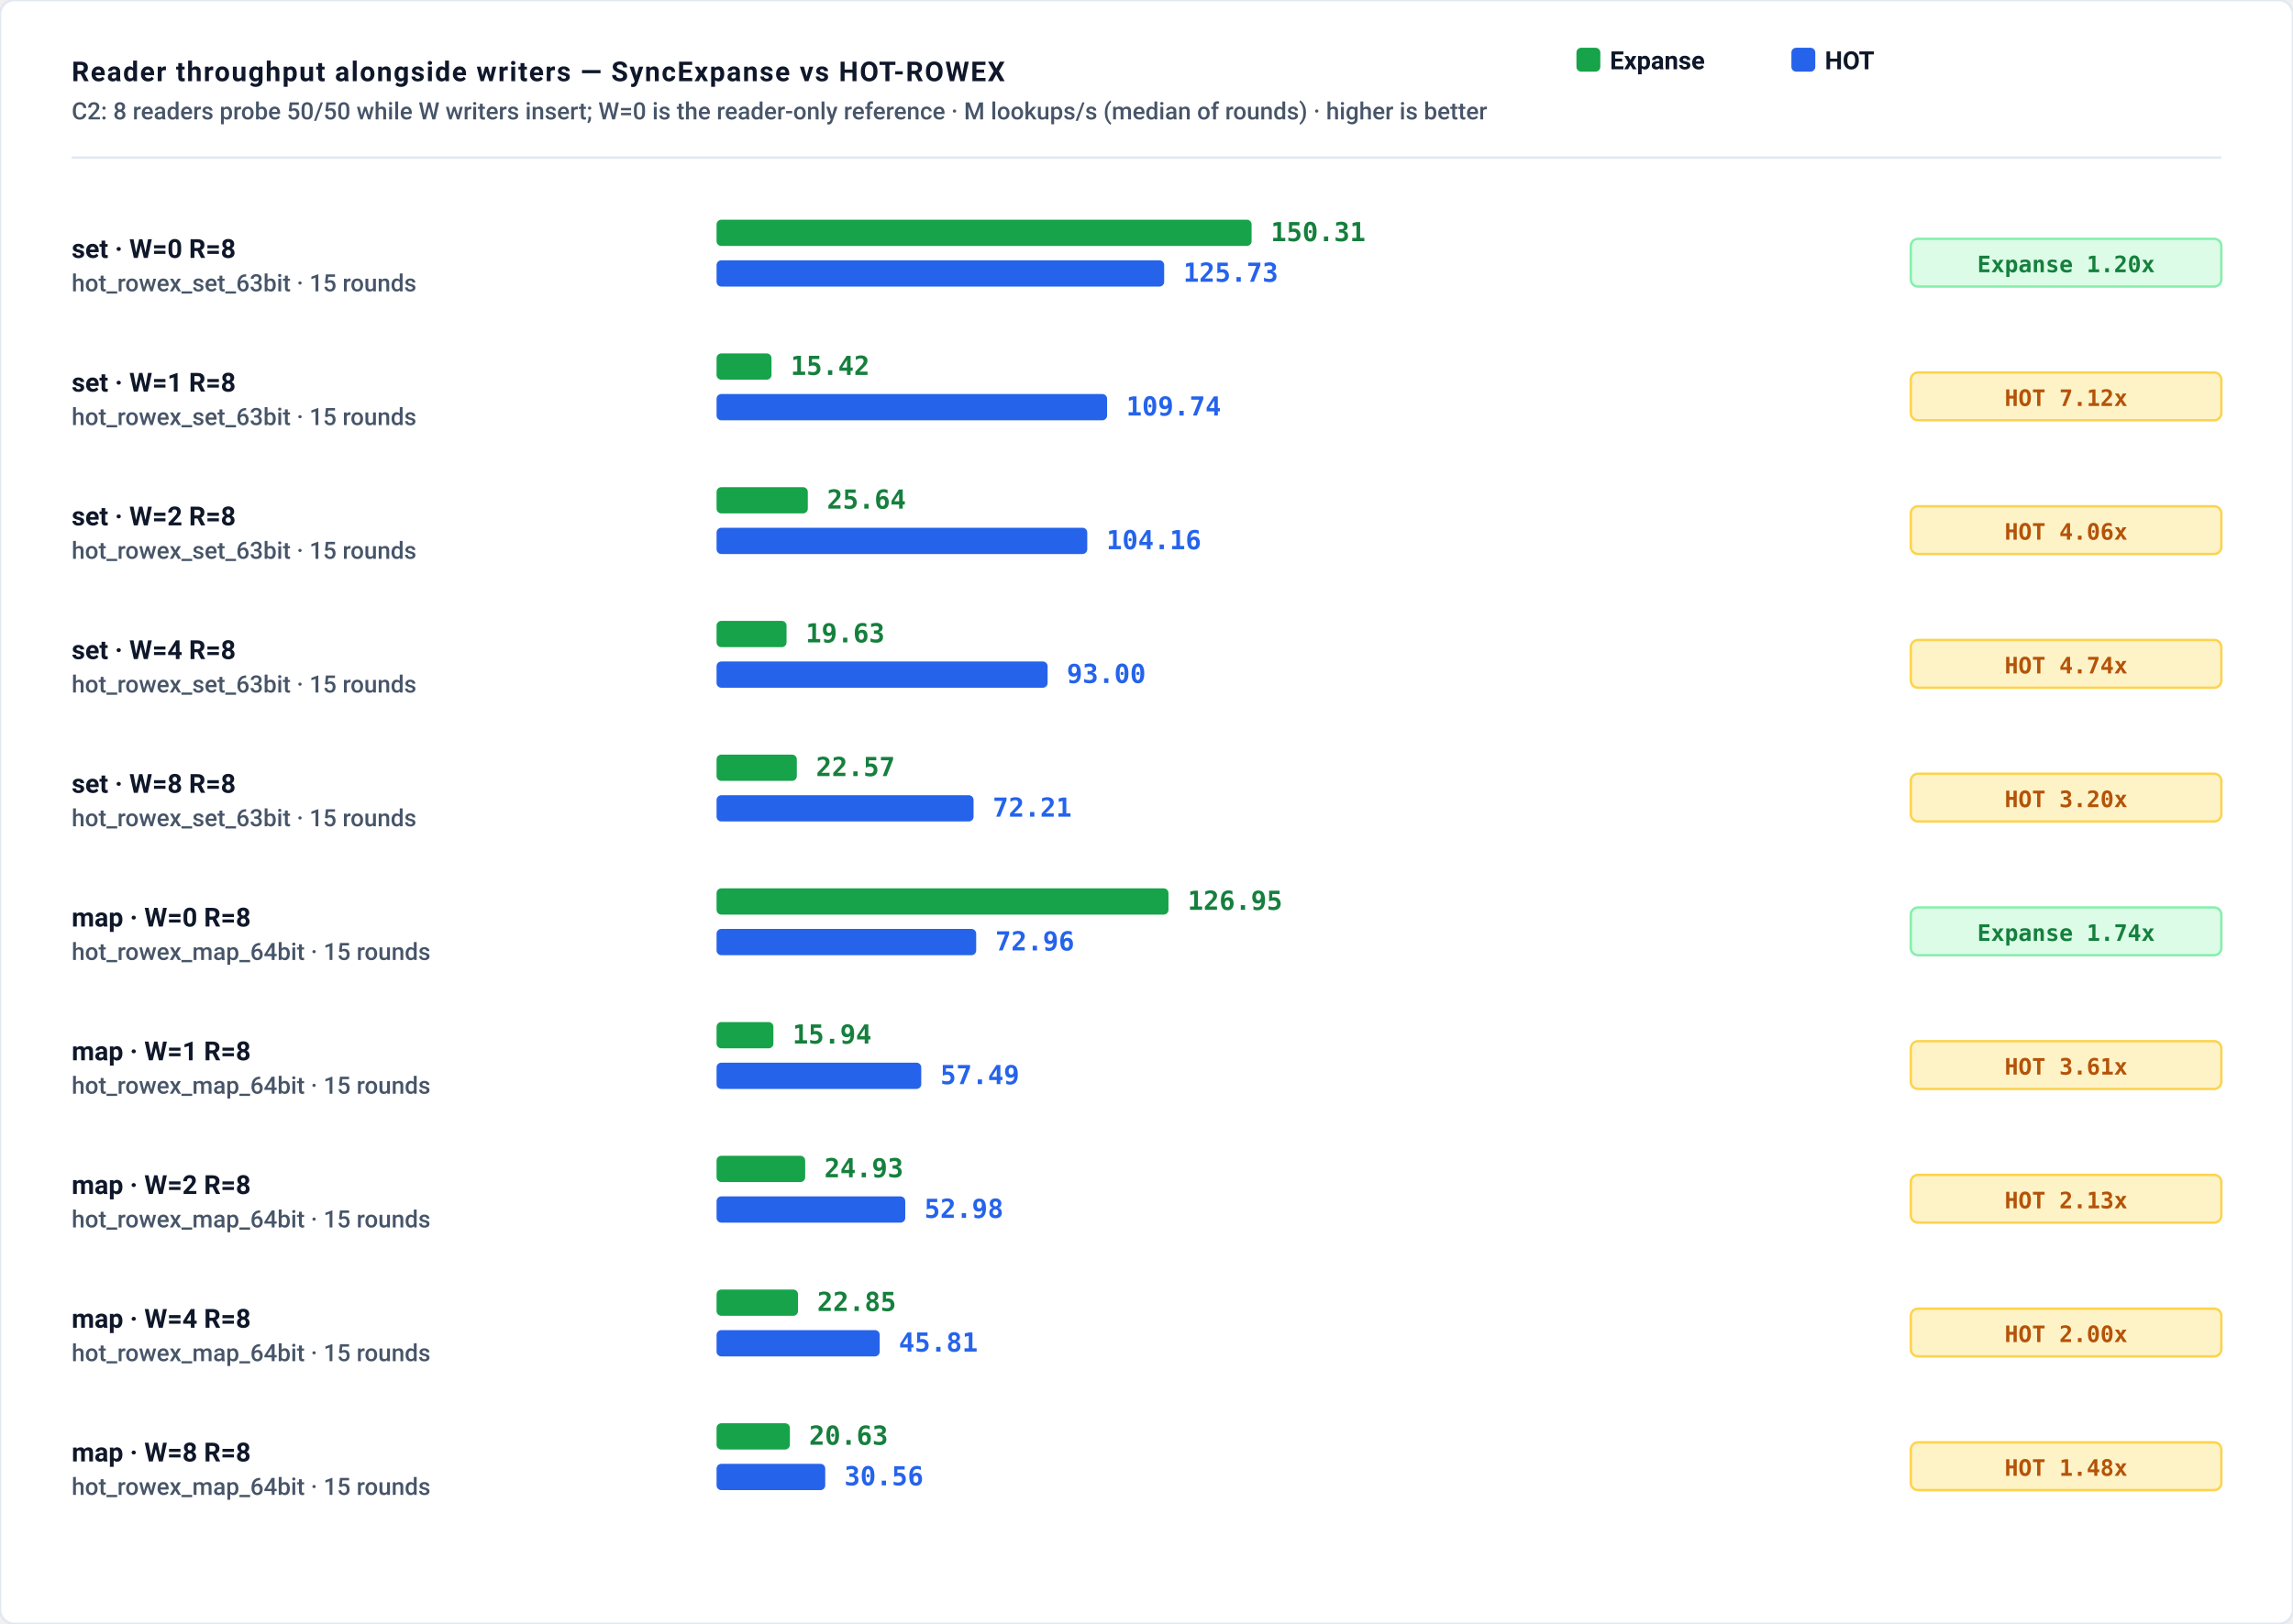
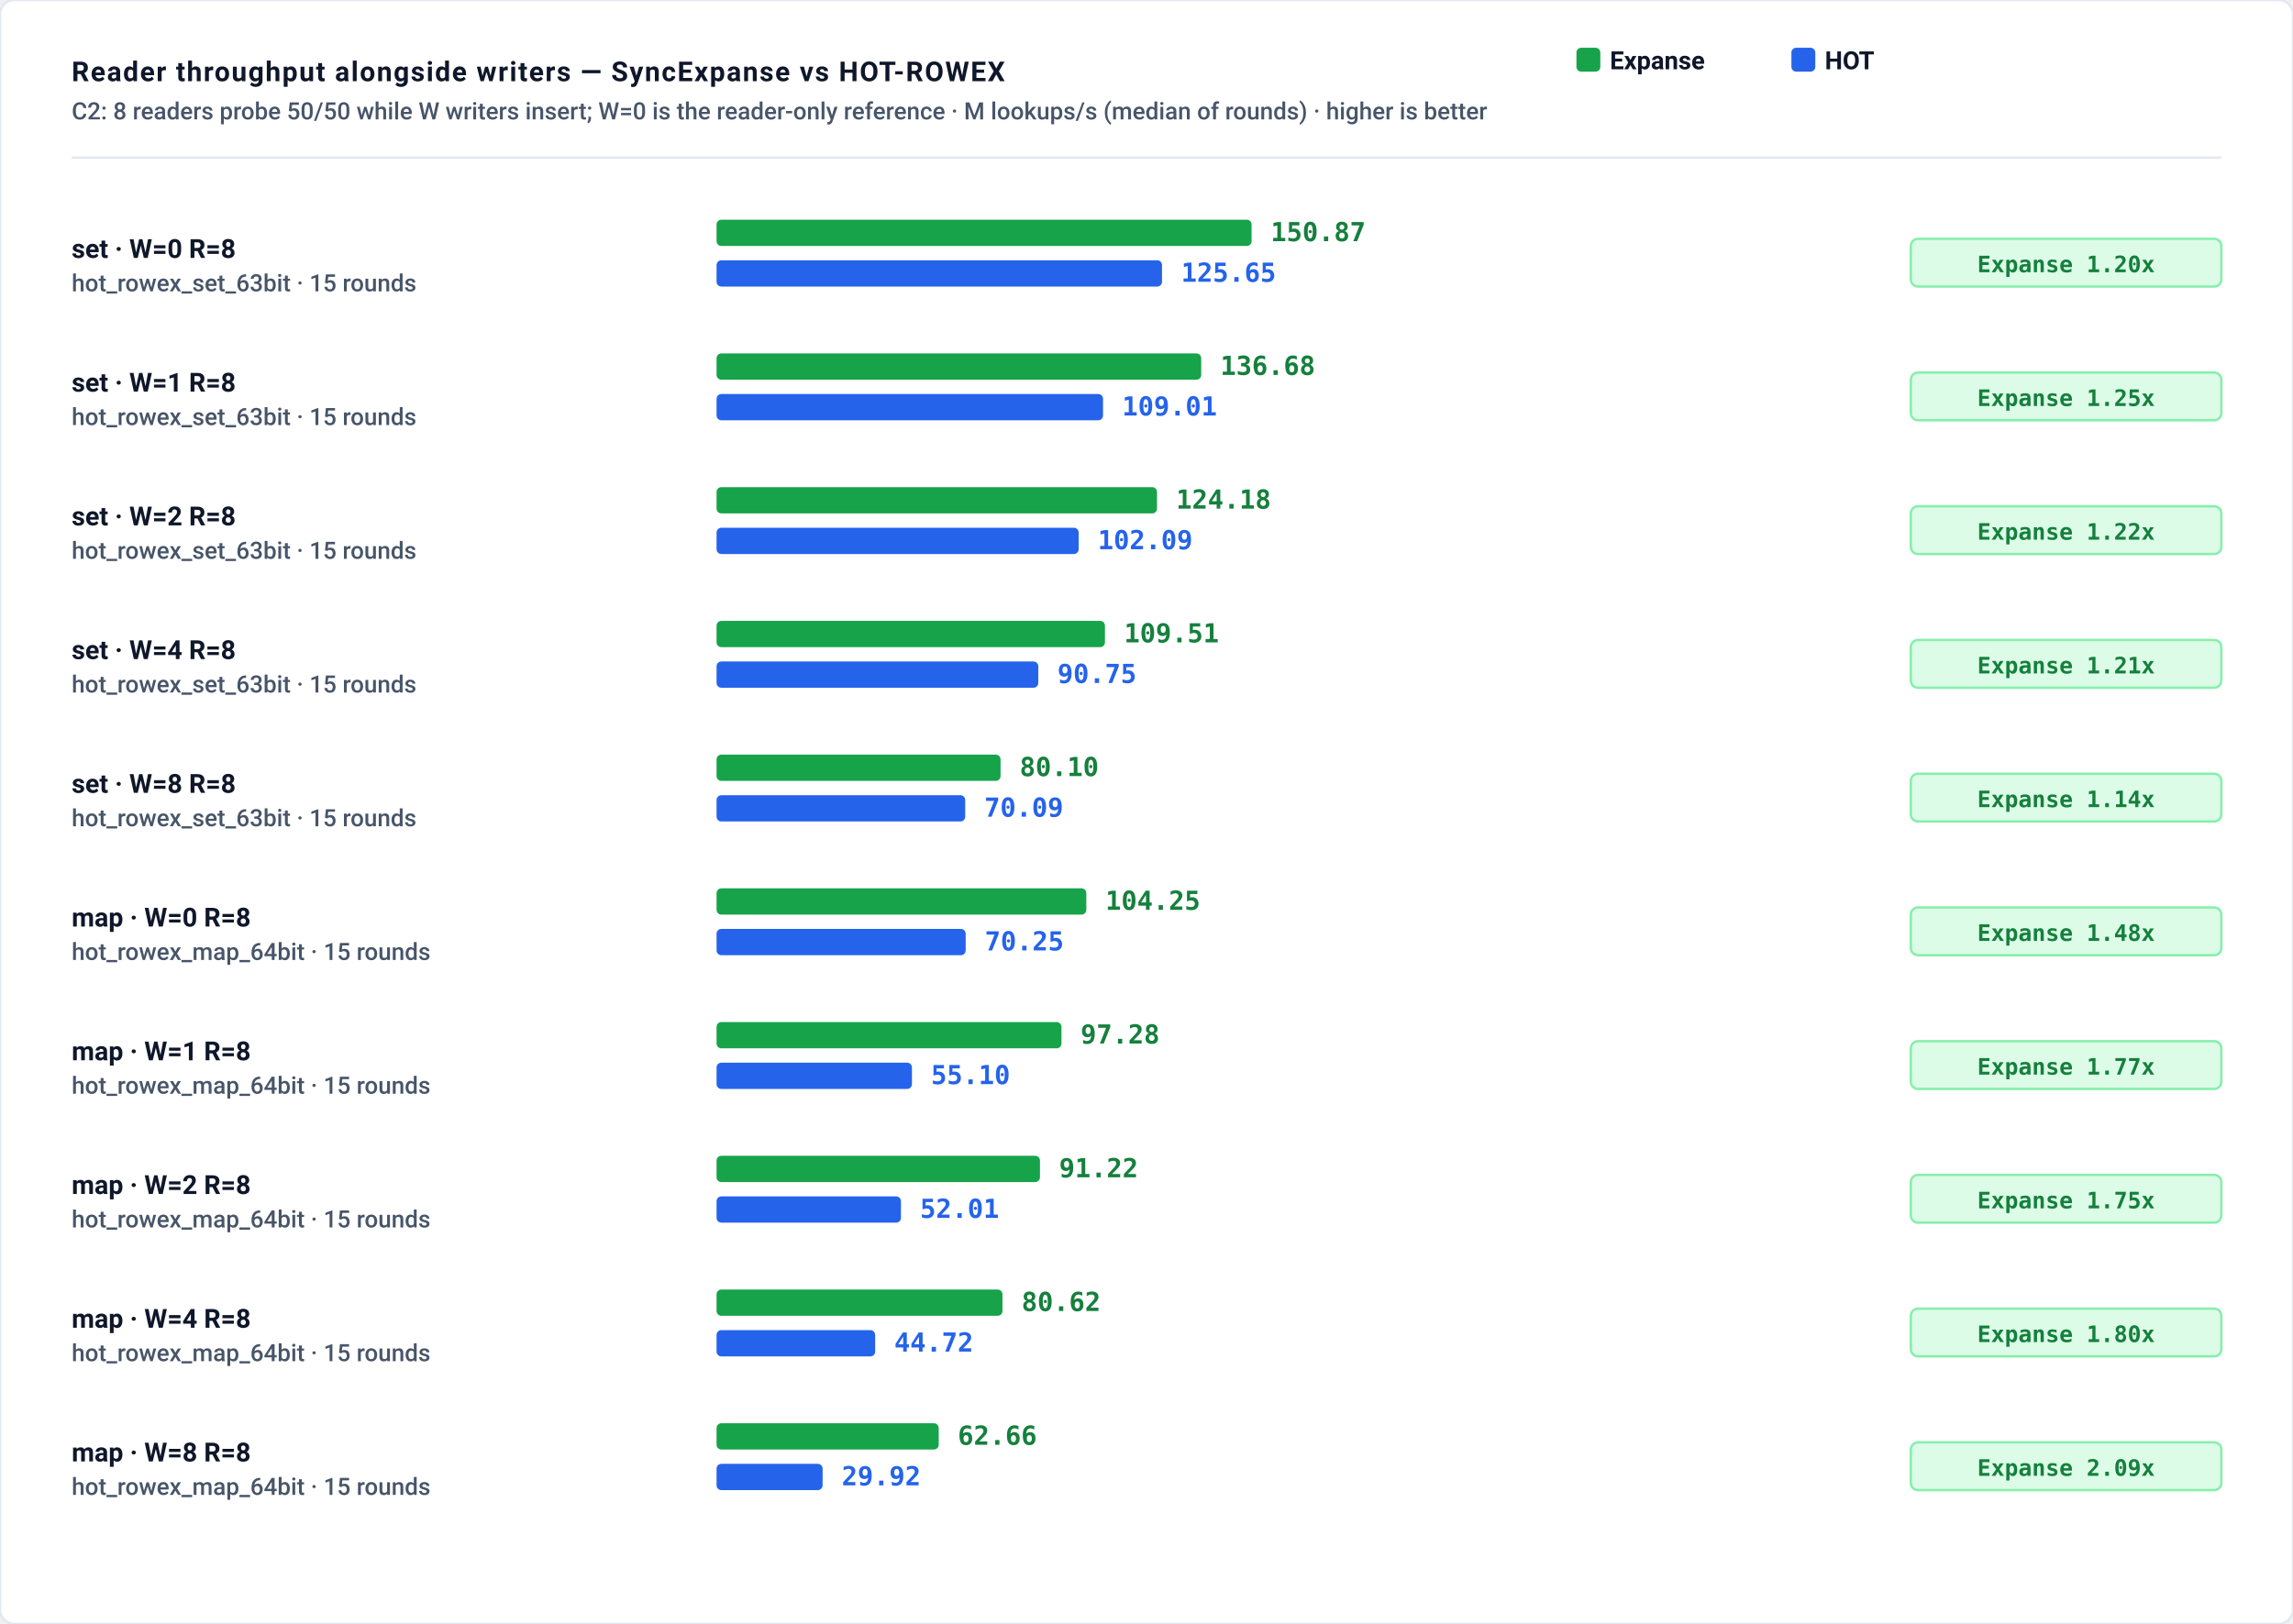
<svg xmlns="http://www.w3.org/2000/svg" role="img" viewBox="0 0 960 680" width="100%" height="100%">
  <defs>
    <style>
      .bg { fill: #ffffff; }
      .border { stroke: #e2e8f0; stroke-width: 1px; fill: none; }
      .grid { stroke: #f1f5f9; stroke-width: 1px; stroke-dasharray: 2,3; }
      .axis { stroke: #cbd5e1; stroke-width: 1.5px; }
      .divider { stroke: #e2e8f0; stroke-width: 1px; }

      .t-title { font-family: -apple-system, BlinkMacSystemFont, "Segoe UI", Roboto, Helvetica, Arial, sans-serif; font-size: 11.5px; font-weight: 700; letter-spacing: 0.6px; fill: #0f172a; text-transform: uppercase; }
      .t-sub { font-family: -apple-system, BlinkMacSystemFont, "Segoe UI", Roboto, Helvetica, Arial, sans-serif; font-size: 10px; font-weight: 500; fill: #475569; }
      .t-unit { font-family: ui-monospace, SFMono-Regular, Menlo, Monaco, Consolas, monospace; font-size: 10px; font-weight: 600; fill: #475569; }
      .t-axis-label { font-family: ui-monospace, SFMono-Regular, Menlo, Monaco, Consolas, monospace; font-size: 9.5px; font-weight: 500; fill: #64748b; }
      .t-bar-label { font-family: -apple-system, BlinkMacSystemFont, "Segoe UI", Roboto, Helvetica, Arial, sans-serif; font-size: 11px; font-weight: 700; fill: #0f172a; }
      .t-legend { font-family: -apple-system, BlinkMacSystemFont, "Segoe UI", Roboto, Helvetica, Arial, sans-serif; font-size: 10.5px; font-weight: 600; fill: #0f172a; }

      .t-val-accent { font-family: ui-monospace, SFMono-Regular, Menlo, Monaco, Consolas, monospace; font-size: 11px; font-weight: 700; fill: #15803d; }
      .t-val-blue { font-family: ui-monospace, SFMono-Regular, Menlo, Monaco, Consolas, monospace; font-size: 11px; font-weight: 600; fill: #2563eb; }
      .t-note { font-family: -apple-system, BlinkMacSystemFont, "Segoe UI", Roboto, Helvetica, Arial, sans-serif; font-size: 9.5px; font-weight: 500; fill: #64748b; }

      .b-expanse { fill: #16a34a; }
      .b-art { fill: #2563eb; }
      .b-hot { fill: #2563eb; }
      .b-btree { fill: #d97706; }
      .b-hashmap { fill: #7c3aed; }

      .badge-win { fill: #dcfce7; stroke: #86efac; stroke-width: 1px; }
      .badge-win-text { font-family: ui-monospace, SFMono-Regular, Menlo, Monaco, Consolas, monospace; font-size: 9.5px; font-weight: 700; fill: #15803d; text-anchor: middle; }
      .badge-loss { fill: #fef3c7; stroke: #fcd34d; stroke-width: 1px; }
      .badge-loss-text { font-family: ui-monospace, SFMono-Regular, Menlo, Monaco, Consolas, monospace; font-size: 9.5px; font-weight: 700; fill: #b45309; text-anchor: middle; }

      @media (prefers-color-scheme: dark) {
        .bg { fill: #0d1117; }
        .border { stroke: #30363d; }
        .grid { stroke: #21262d; }
        .axis { stroke: #484f58; }
        .divider { stroke: #21262d; }
        .t-title { fill: #f0f6fc; }
        .t-sub { fill: #94a3b8; }
        .t-unit { fill: #94a3b8; }
        .t-axis-label { fill: #94a3b8; }
        .t-bar-label { fill: #f8fafc; }
        .t-legend { fill: #f8fafc; }
        .t-val-accent { fill: #4ade80; }
        .t-val-blue { fill: #38bdf8; }
        .t-note { fill: #94a3b8; }
        .b-expanse { fill: #22c55e; }
        .b-art { fill: #3b82f6; }
        .b-hot { fill: #3b82f6; }
        .b-btree { fill: #f59e0b; }
        .b-hashmap { fill: #a855f7; }
        .badge-win { fill: #052e16; stroke: #166534; }
        .badge-win-text { fill: #4ade80; }
        .badge-loss { fill: #451a03; stroke: #92400e; }
        .badge-loss-text { fill: #fbbf24; }
      }

      :root[data-theme="dark"] .bg, [data-theme="dark"] .bg { fill: #0d1117; }
      :root[data-theme="dark"] .border, [data-theme="dark"] .border { stroke: #30363d; }
      :root[data-theme="dark"] .grid, [data-theme="dark"] .grid { stroke: #21262d; }
      :root[data-theme="dark"] .axis, [data-theme="dark"] .axis { stroke: #484f58; }
      :root[data-theme="dark"] .divider, [data-theme="dark"] .divider { stroke: #21262d; }
      :root[data-theme="dark"] .t-title, [data-theme="dark"] .t-title { fill: #f0f6fc; }
      :root[data-theme="dark"] .t-sub, [data-theme="dark"] .t-sub { fill: #94a3b8; }
      :root[data-theme="dark"] .t-unit, [data-theme="dark"] .t-unit { fill: #94a3b8; }
      :root[data-theme="dark"] .t-axis-label, [data-theme="dark"] .t-axis-label { fill: #94a3b8; }
      :root[data-theme="dark"] .t-bar-label, [data-theme="dark"] .t-bar-label { fill: #f8fafc; }
      :root[data-theme="dark"] .t-legend, [data-theme="dark"] .t-legend { fill: #f8fafc; }
      :root[data-theme="dark"] .t-val-accent, [data-theme="dark"] .t-val-accent { fill: #4ade80; }
      :root[data-theme="dark"] .t-val-blue, [data-theme="dark"] .t-val-blue { fill: #38bdf8; }
      :root[data-theme="dark"] .t-note, [data-theme="dark"] .t-note { fill: #94a3b8; }
      :root[data-theme="dark"] .b-expanse, [data-theme="dark"] .b-expanse { fill: #22c55e; }
      :root[data-theme="dark"] .b-art, [data-theme="dark"] .b-art { fill: #3b82f6; }
      :root[data-theme="dark"] .b-hot, [data-theme="dark"] .b-hot { fill: #3b82f6; }
      :root[data-theme="dark"] .b-btree, [data-theme="dark"] .b-btree { fill: #f59e0b; }
      :root[data-theme="dark"] .b-hashmap, [data-theme="dark"] .b-hashmap { fill: #a855f7; }
      :root[data-theme="dark"] .badge-win, [data-theme="dark"] .badge-win { fill: #052e16; stroke: #166534; }
      :root[data-theme="dark"] .badge-win-text, [data-theme="dark"] .badge-win-text { fill: #4ade80; }
      :root[data-theme="dark"] .badge-loss, [data-theme="dark"] .badge-loss { fill: #451a03; stroke: #92400e; }
      :root[data-theme="dark"] .badge-loss-text, [data-theme="dark"] .badge-loss-text { fill: #fbbf24; }
    </style>
  </defs>
  <rect width="100%" height="100%" class="bg" rx="6" />
  <rect width="100%" height="100%" class="border" rx="6" />
  <text x="30" y="34" class="t-title">Reader throughput alongside writers — SyncExpanse vs HOT-ROWEX</text>
  <text x="30" y="50" class="t-sub">C2: 8 readers probe 50/50 while W writers insert; W=0 is the reader-only reference · M lookups/s (median of rounds) · higher is better</text>
  <g transform="translate(660, 20)">
    <rect x="0" y="0" width="10" height="10" rx="2" class="b-expanse" />
    <text x="14" y="9" class="t-legend">Expanse</text>
    <rect x="90" y="0" width="10" height="10" rx="2" class="b-hot" />
    <text x="104" y="9" class="t-legend">HOT</text>
  </g>
  <line x1="30" y1="66" x2="930" y2="66" class="divider" />
  <text x="30" y="108" class="t-bar-label">set · W=0 R=8</text>
  <text x="30" y="122" class="t-sub">hot_rowex_set_63bit · 15 rounds</text>
  <rect x="300" y="92" width="224.0" height="11" rx="2" class="b-expanse" />
-   <text x="532.0" y="101" class="t-val-accent">150.31</text>
-   <rect x="300" y="109" width="187.4" height="11" rx="2" class="b-hot" />
-   <text x="495.4" y="118" class="t-val-blue">125.73</text>
+   <text x="532.0" y="101" class="t-val-accent">150.87</text>
+   <rect x="300" y="109" width="186.5" height="11" rx="2" class="b-hot" />
+   <text x="494.5" y="118" class="t-val-blue">125.65</text>
  <rect x="800" y="100" width="130" height="20" rx="3" class="badge-win" />
  <text x="865" y="114" class="badge-win-text">Expanse 1.20x</text>
  <text x="30" y="164" class="t-bar-label">set · W=1 R=8</text>
  <text x="30" y="178" class="t-sub">hot_rowex_set_63bit · 15 rounds</text>
-   <rect x="300" y="148" width="23.0" height="11" rx="2" class="b-expanse" />
-   <text x="331.0" y="157" class="t-val-accent">15.42</text>
-   <rect x="300" y="165" width="163.5" height="11" rx="2" class="b-hot" />
-   <text x="471.5" y="174" class="t-val-blue">109.74</text>
-   <rect x="800" y="156" width="130" height="20" rx="3" class="badge-loss" />
-   <text x="865" y="170" class="badge-loss-text">HOT 7.12x</text>
+   <rect x="300" y="148" width="202.9" height="11" rx="2" class="b-expanse" />
+   <text x="510.9" y="157" class="t-val-accent">136.68</text>
+   <rect x="300" y="165" width="161.8" height="11" rx="2" class="b-hot" />
+   <text x="469.8" y="174" class="t-val-blue">109.01</text>
+   <rect x="800" y="156" width="130" height="20" rx="3" class="badge-win" />
+   <text x="865" y="170" class="badge-win-text">Expanse 1.25x</text>
  <text x="30" y="220" class="t-bar-label">set · W=2 R=8</text>
  <text x="30" y="234" class="t-sub">hot_rowex_set_63bit · 15 rounds</text>
-   <rect x="300" y="204" width="38.2" height="11" rx="2" class="b-expanse" />
-   <text x="346.2" y="213" class="t-val-accent">25.64</text>
-   <rect x="300" y="221" width="155.2" height="11" rx="2" class="b-hot" />
-   <text x="463.2" y="230" class="t-val-blue">104.16</text>
-   <rect x="800" y="212" width="130" height="20" rx="3" class="badge-loss" />
-   <text x="865" y="226" class="badge-loss-text">HOT 4.06x</text>
+   <rect x="300" y="204" width="184.4" height="11" rx="2" class="b-expanse" />
+   <text x="492.4" y="213" class="t-val-accent">124.18</text>
+   <rect x="300" y="221" width="151.6" height="11" rx="2" class="b-hot" />
+   <text x="459.6" y="230" class="t-val-blue">102.09</text>
+   <rect x="800" y="212" width="130" height="20" rx="3" class="badge-win" />
+   <text x="865" y="226" class="badge-win-text">Expanse 1.22x</text>
  <text x="30" y="276" class="t-bar-label">set · W=4 R=8</text>
  <text x="30" y="290" class="t-sub">hot_rowex_set_63bit · 15 rounds</text>
-   <rect x="300" y="260" width="29.3" height="11" rx="2" class="b-expanse" />
-   <text x="337.3" y="269" class="t-val-accent">19.63</text>
-   <rect x="300" y="277" width="138.6" height="11" rx="2" class="b-hot" />
-   <text x="446.6" y="286" class="t-val-blue">93.00</text>
-   <rect x="800" y="268" width="130" height="20" rx="3" class="badge-loss" />
-   <text x="865" y="282" class="badge-loss-text">HOT 4.74x</text>
+   <rect x="300" y="260" width="162.6" height="11" rx="2" class="b-expanse" />
+   <text x="470.6" y="269" class="t-val-accent">109.51</text>
+   <rect x="300" y="277" width="134.7" height="11" rx="2" class="b-hot" />
+   <text x="442.7" y="286" class="t-val-blue">90.75</text>
+   <rect x="800" y="268" width="130" height="20" rx="3" class="badge-win" />
+   <text x="865" y="282" class="badge-win-text">Expanse 1.21x</text>
  <text x="30" y="332" class="t-bar-label">set · W=8 R=8</text>
  <text x="30" y="346" class="t-sub">hot_rowex_set_63bit · 15 rounds</text>
-   <rect x="300" y="316" width="33.6" height="11" rx="2" class="b-expanse" />
-   <text x="341.6" y="325" class="t-val-accent">22.57</text>
-   <rect x="300" y="333" width="107.6" height="11" rx="2" class="b-hot" />
-   <text x="415.6" y="342" class="t-val-blue">72.21</text>
-   <rect x="800" y="324" width="130" height="20" rx="3" class="badge-loss" />
-   <text x="865" y="338" class="badge-loss-text">HOT 3.20x</text>
+   <rect x="300" y="316" width="118.9" height="11" rx="2" class="b-expanse" />
+   <text x="426.9" y="325" class="t-val-accent">80.10</text>
+   <rect x="300" y="333" width="104.1" height="11" rx="2" class="b-hot" />
+   <text x="412.1" y="342" class="t-val-blue">70.09</text>
+   <rect x="800" y="324" width="130" height="20" rx="3" class="badge-win" />
+   <text x="865" y="338" class="badge-win-text">Expanse 1.14x</text>
  <text x="30" y="388" class="t-bar-label">map · W=0 R=8</text>
  <text x="30" y="402" class="t-sub">hot_rowex_map_64bit · 15 rounds</text>
-   <rect x="300" y="372" width="189.2" height="11" rx="2" class="b-expanse" />
-   <text x="497.2" y="381" class="t-val-accent">126.95</text>
-   <rect x="300" y="389" width="108.7" height="11" rx="2" class="b-hot" />
-   <text x="416.7" y="398" class="t-val-blue">72.96</text>
+   <rect x="300" y="372" width="154.8" height="11" rx="2" class="b-expanse" />
+   <text x="462.8" y="381" class="t-val-accent">104.25</text>
+   <rect x="300" y="389" width="104.3" height="11" rx="2" class="b-hot" />
+   <text x="412.3" y="398" class="t-val-blue">70.25</text>
  <rect x="800" y="380" width="130" height="20" rx="3" class="badge-win" />
-   <text x="865" y="394" class="badge-win-text">Expanse 1.74x</text>
+   <text x="865" y="394" class="badge-win-text">Expanse 1.48x</text>
  <text x="30" y="444" class="t-bar-label">map · W=1 R=8</text>
  <text x="30" y="458" class="t-sub">hot_rowex_map_64bit · 15 rounds</text>
-   <rect x="300" y="428" width="23.8" height="11" rx="2" class="b-expanse" />
-   <text x="331.8" y="437" class="t-val-accent">15.94</text>
-   <rect x="300" y="445" width="85.7" height="11" rx="2" class="b-hot" />
-   <text x="393.7" y="454" class="t-val-blue">57.49</text>
-   <rect x="800" y="436" width="130" height="20" rx="3" class="badge-loss" />
-   <text x="865" y="450" class="badge-loss-text">HOT 3.61x</text>
+   <rect x="300" y="428" width="144.4" height="11" rx="2" class="b-expanse" />
+   <text x="452.4" y="437" class="t-val-accent">97.28</text>
+   <rect x="300" y="445" width="81.8" height="11" rx="2" class="b-hot" />
+   <text x="389.8" y="454" class="t-val-blue">55.10</text>
+   <rect x="800" y="436" width="130" height="20" rx="3" class="badge-win" />
+   <text x="865" y="450" class="badge-win-text">Expanse 1.77x</text>
  <text x="30" y="500" class="t-bar-label">map · W=2 R=8</text>
  <text x="30" y="514" class="t-sub">hot_rowex_map_64bit · 15 rounds</text>
-   <rect x="300" y="484" width="37.1" height="11" rx="2" class="b-expanse" />
-   <text x="345.1" y="493" class="t-val-accent">24.93</text>
-   <rect x="300" y="501" width="79.0" height="11" rx="2" class="b-hot" />
-   <text x="387.0" y="510" class="t-val-blue">52.98</text>
-   <rect x="800" y="492" width="130" height="20" rx="3" class="badge-loss" />
-   <text x="865" y="506" class="badge-loss-text">HOT 2.13x</text>
+   <rect x="300" y="484" width="135.4" height="11" rx="2" class="b-expanse" />
+   <text x="443.4" y="493" class="t-val-accent">91.22</text>
+   <rect x="300" y="501" width="77.2" height="11" rx="2" class="b-hot" />
+   <text x="385.2" y="510" class="t-val-blue">52.01</text>
+   <rect x="800" y="492" width="130" height="20" rx="3" class="badge-win" />
+   <text x="865" y="506" class="badge-win-text">Expanse 1.75x</text>
  <text x="30" y="556" class="t-bar-label">map · W=4 R=8</text>
  <text x="30" y="570" class="t-sub">hot_rowex_map_64bit · 15 rounds</text>
-   <rect x="300" y="540" width="34.1" height="11" rx="2" class="b-expanse" />
-   <text x="342.1" y="549" class="t-val-accent">22.85</text>
-   <rect x="300" y="557" width="68.3" height="11" rx="2" class="b-hot" />
-   <text x="376.3" y="566" class="t-val-blue">45.81</text>
-   <rect x="800" y="548" width="130" height="20" rx="3" class="badge-loss" />
-   <text x="865" y="562" class="badge-loss-text">HOT 2.00x</text>
+   <rect x="300" y="540" width="119.7" height="11" rx="2" class="b-expanse" />
+   <text x="427.7" y="549" class="t-val-accent">80.62</text>
+   <rect x="300" y="557" width="66.4" height="11" rx="2" class="b-hot" />
+   <text x="374.4" y="566" class="t-val-blue">44.72</text>
+   <rect x="800" y="548" width="130" height="20" rx="3" class="badge-win" />
+   <text x="865" y="562" class="badge-win-text">Expanse 1.80x</text>
  <text x="30" y="612" class="t-bar-label">map · W=8 R=8</text>
  <text x="30" y="626" class="t-sub">hot_rowex_map_64bit · 15 rounds</text>
-   <rect x="300" y="596" width="30.7" height="11" rx="2" class="b-expanse" />
-   <text x="338.7" y="605" class="t-val-accent">20.63</text>
-   <rect x="300" y="613" width="45.5" height="11" rx="2" class="b-hot" />
-   <text x="353.5" y="622" class="t-val-blue">30.56</text>
-   <rect x="800" y="604" width="130" height="20" rx="3" class="badge-loss" />
-   <text x="865" y="618" class="badge-loss-text">HOT 1.48x</text>
+   <rect x="300" y="596" width="93.0" height="11" rx="2" class="b-expanse" />
+   <text x="401.0" y="605" class="t-val-accent">62.66</text>
+   <rect x="300" y="613" width="44.4" height="11" rx="2" class="b-hot" />
+   <text x="352.4" y="622" class="t-val-blue">29.92</text>
+   <rect x="800" y="604" width="130" height="20" rx="3" class="badge-win" />
+   <text x="865" y="618" class="badge-win-text">Expanse 2.09x</text>
</svg>
